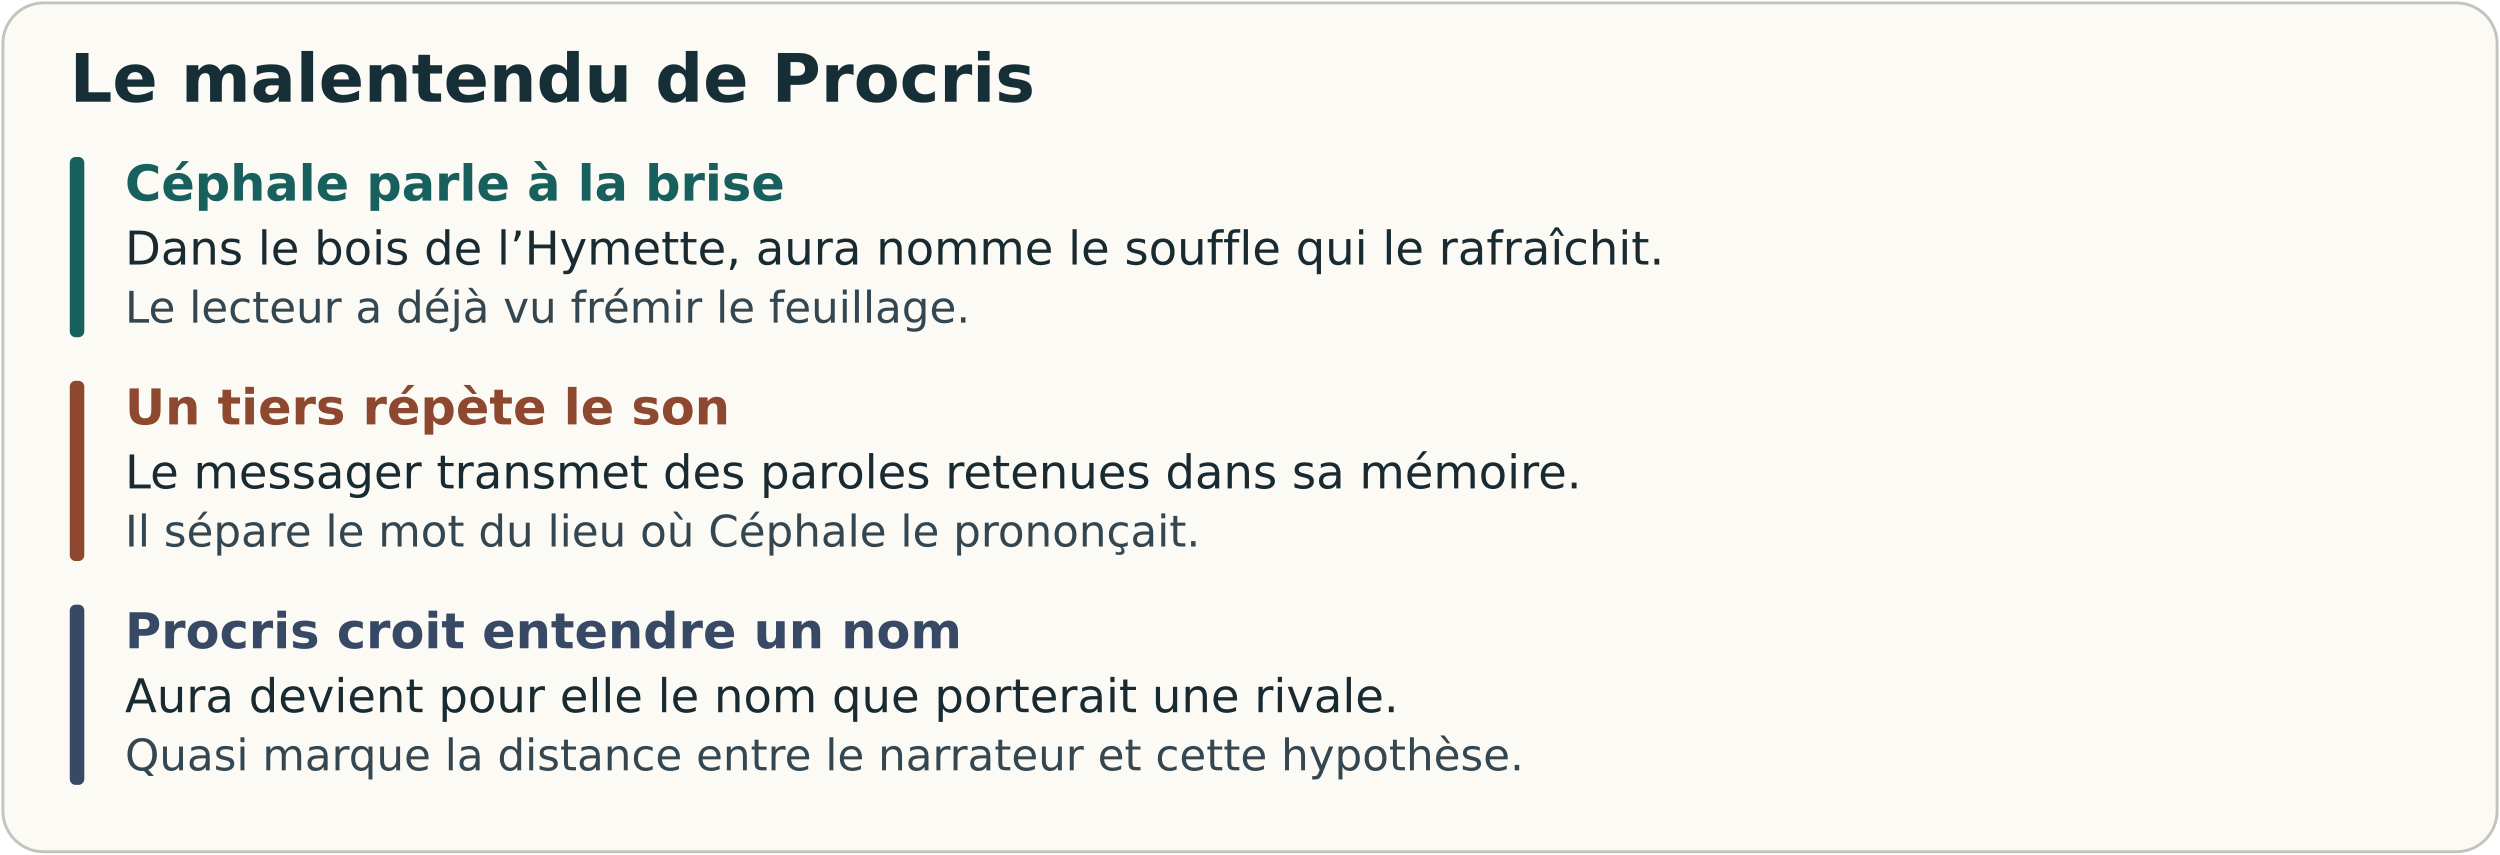
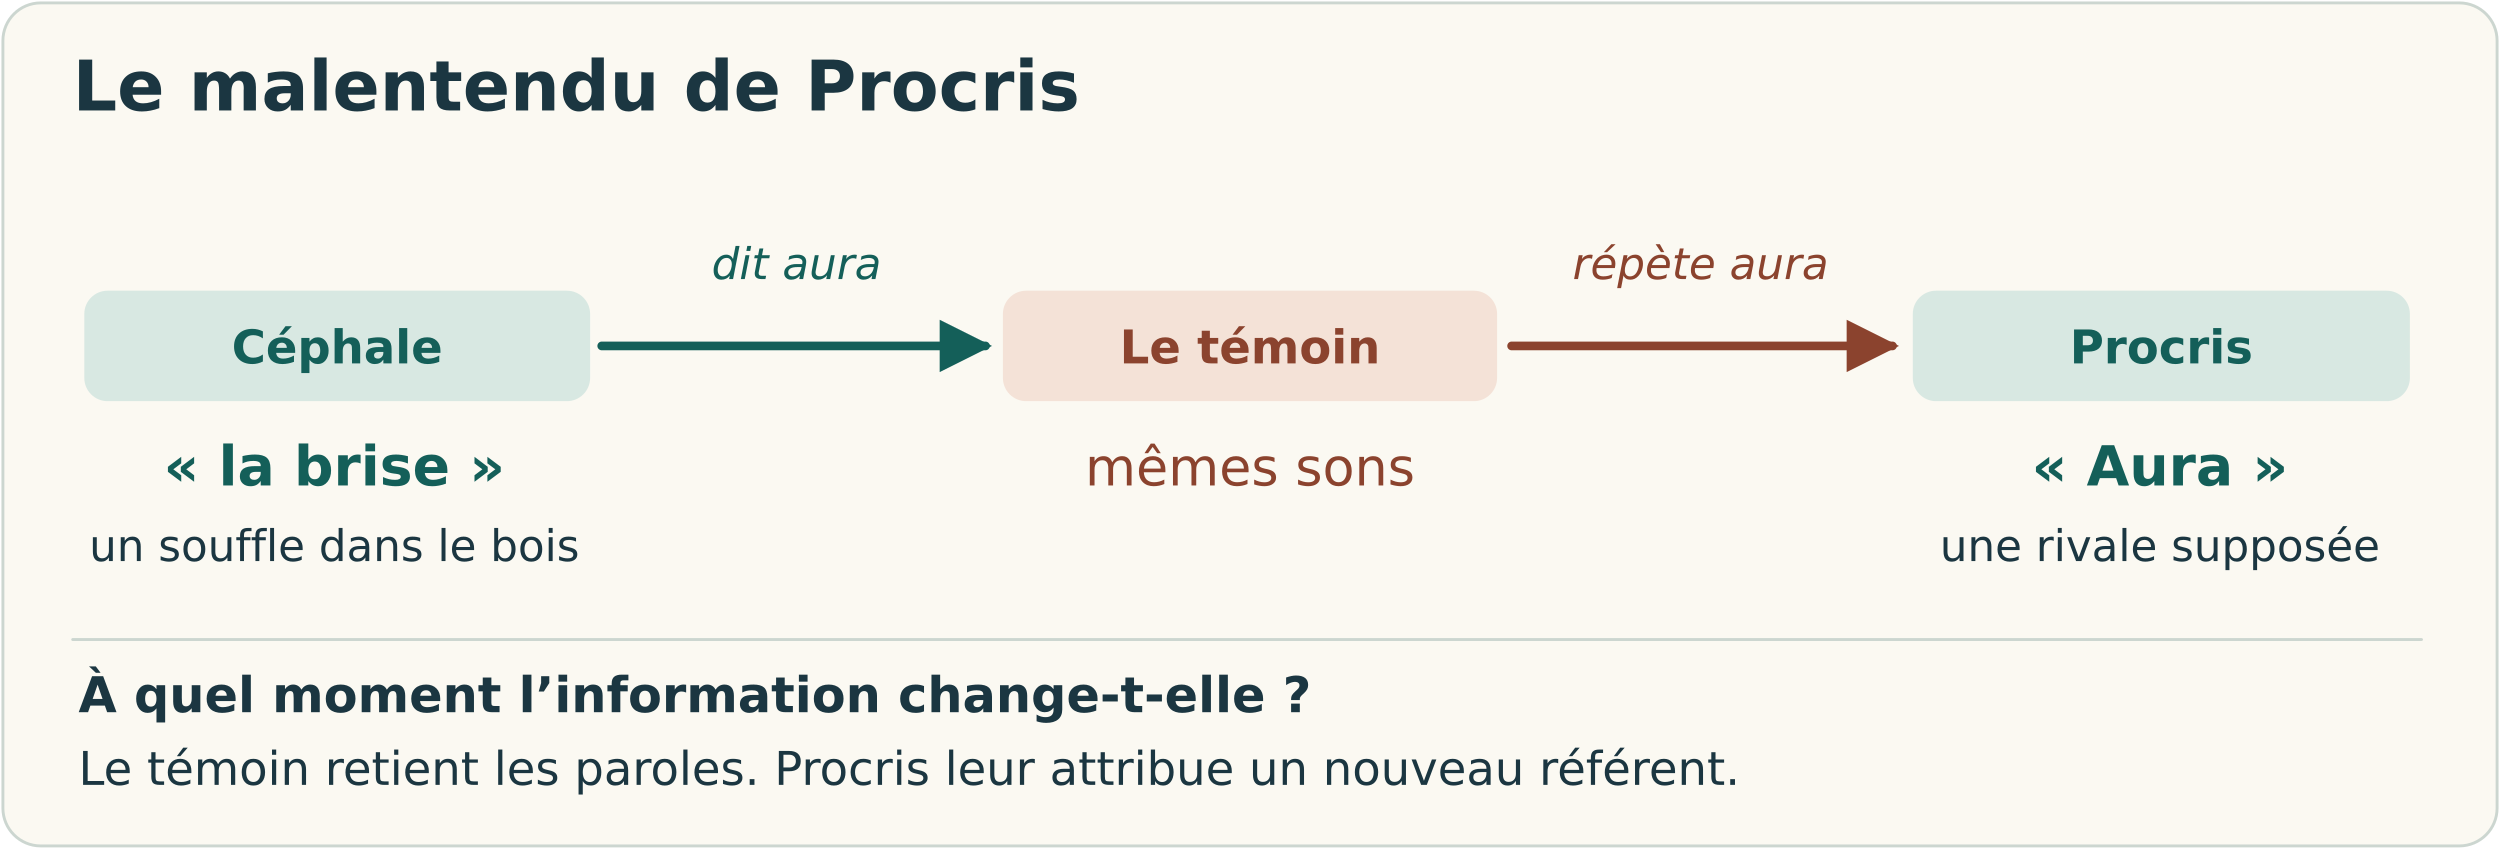
- <svg xmlns="http://www.w3.org/2000/svg" width="860" height="294" viewBox="0 0 860 294" role="img">
-   <rect x="1" y="1" width="858" height="292" rx="14" fill="#fbfaf5" stroke="#c4c4bc" />
-   <text x="24" y="35" font-family="DejaVu Sans, sans-serif" font-size="23" fill="#162e36" font-weight="700">Le malentendu de Procris</text>
-   <rect x="24" y="54" width="5" height="62" rx="2" fill="#17605d" />
-   <text x="43" y="69" font-family="DejaVu Sans, sans-serif" font-size="17" fill="#17605d" font-weight="700">Céphale parle à la brise</text>
-   <text x="43" y="91" font-family="DejaVu Sans, sans-serif" font-size="16" fill="#192a31" font-weight="400">Dans le bois de l’Hymette, aura nomme le souffle qui le rafraîchit.</text>
-   <text x="43" y="111" font-family="DejaVu Sans, sans-serif" font-size="15" fill="#344650" font-weight="400">Le lecteur a déjà vu frémir le feuillage.</text>
-   <rect x="24" y="131" width="5" height="62" rx="2" fill="#8e482f" />
-   <text x="43" y="146" font-family="DejaVu Sans, sans-serif" font-size="17" fill="#8e482f" font-weight="700">Un tiers répète le son</text>
-   <text x="43" y="168" font-family="DejaVu Sans, sans-serif" font-size="16" fill="#192a31" font-weight="400">Le messager transmet des paroles retenues dans sa mémoire.</text>
-   <text x="43" y="188" font-family="DejaVu Sans, sans-serif" font-size="15" fill="#344650" font-weight="400">Il sépare le mot du lieu où Céphale le prononçait.</text>
-   <rect x="24" y="208" width="5" height="62" rx="2" fill="#384966" />
-   <text x="43" y="223" font-family="DejaVu Sans, sans-serif" font-size="17" fill="#384966" font-weight="700">Procris croit entendre un nom</text>
-   <text x="43" y="245" font-family="DejaVu Sans, sans-serif" font-size="16" fill="#192a31" font-weight="400">Aura devient pour elle le nom que porterait une rivale.</text>
-   <text x="43" y="265" font-family="DejaVu Sans, sans-serif" font-size="15" fill="#344650" font-weight="400">Quasi marque la distance entre le narrateur et cette hypothèse.</text>
+ <svg xmlns="http://www.w3.org/2000/svg" width="860" height="292" viewBox="0 0 860 292" role="img">
+   <defs>
+     <marker id="a-sea" viewBox="0 0 8 8" refX="7" refY="4" markerWidth="6" markerHeight="6" orient="auto">
+       <path d="M0 0 L8 4 L0 8 Z" fill="#145f59" />
+     </marker>
+     <marker id="a-clay" viewBox="0 0 8 8" refX="7" refY="4" markerWidth="6" markerHeight="6" orient="auto">
+       <path d="M0 0 L8 4 L0 8 Z" fill="#8b432e" />
+     </marker>
+     <marker id="a-navy" viewBox="0 0 8 8" refX="7" refY="4" markerWidth="6" markerHeight="6" orient="auto">
+       <path d="M0 0 L8 4 L0 8 Z" fill="#334a65" />
+     </marker>
+   </defs>
+   <rect x="1" y="1" width="858" height="290" rx="13" fill="#fbf9f2" stroke="#ccd6d0" />
+   <text x="25" y="38" text-anchor="start" font-family="DejaVu Sans, sans-serif" font-size="24" font-style="normal" font-weight="700" fill="#1b3641">Le malentendu de Procris</text>
+   <rect x="29" y="100" width="174" height="38" rx="8" fill="#d8e8e2" stroke="none" />
+   <text x="116.0" y="125" text-anchor="middle" font-family="DejaVu Sans, sans-serif" font-size="16" font-style="normal" font-weight="700" fill="#145f59">Céphale</text>
+   <rect x="345" y="100" width="170" height="38" rx="8" fill="#f4e2d7" stroke="none" />
+   <text x="430.0" y="125" text-anchor="middle" font-family="DejaVu Sans, sans-serif" font-size="16" font-style="normal" font-weight="700" fill="#8b432e">Le témoin</text>
+   <rect x="658" y="100" width="171" height="38" rx="8" fill="#d8e8e2" stroke="none" />
+   <text x="743.5" y="125" text-anchor="middle" font-family="DejaVu Sans, sans-serif" font-size="16" font-style="normal" font-weight="700" fill="#145f59">Procris</text>
+   <path d="M207 119 L339 119" fill="none" stroke="#145f59" stroke-width="3" stroke-linecap="round" marker-end="url(#a-sea)" />
+   <path d="M520 119 L651 119" fill="none" stroke="#8b432e" stroke-width="3" stroke-linecap="round" marker-end="url(#a-clay)" />
+   <text x="274" y="96" text-anchor="middle" font-family="DejaVu Sans, sans-serif" font-size="15" font-style="italic" font-weight="400" fill="#145f59">dit aura</text>
+   <text x="585" y="96" text-anchor="middle" font-family="DejaVu Sans, sans-serif" font-size="15" font-style="italic" font-weight="400" fill="#8b432e">répète aura</text>
+   <text x="115" y="167" text-anchor="middle" font-family="DejaVu Sans, sans-serif" font-size="19" font-style="normal" font-weight="700" fill="#145f59">« la brise »</text>
+   <text x="430" y="167" text-anchor="middle" font-family="DejaVu Sans, sans-serif" font-size="18" font-style="normal" font-weight="400" fill="#8b432e">mêmes sons</text>
+   <text x="743" y="167" text-anchor="middle" font-family="DejaVu Sans, sans-serif" font-size="19" font-style="normal" font-weight="700" fill="#145f59">« Aura »</text>
+   <text x="115" y="193" text-anchor="middle" font-family="DejaVu Sans, sans-serif" font-size="15" font-style="normal" font-weight="400" fill="#1b3641">un souffle dans le bois</text>
+   <text x="743" y="193" text-anchor="middle" font-family="DejaVu Sans, sans-serif" font-size="15" font-style="normal" font-weight="400" fill="#1b3641">une rivale supposée</text>
+   <path d="M25 220 L833 220" fill="none" stroke="#ccd6d0" stroke-width="1" stroke-linecap="round" />
+   <text x="27" y="245" text-anchor="start" font-family="DejaVu Sans, sans-serif" font-size="17" font-style="normal" font-weight="700" fill="#1b3641">À quel moment l’information change-t-elle ?</text>
+   <text x="27" y="270" text-anchor="start" font-family="DejaVu Sans, sans-serif" font-size="16" font-style="normal" font-weight="400" fill="#1b3641">Le témoin retient les paroles. Procris leur attribue un nouveau référent.</text>
</svg>
